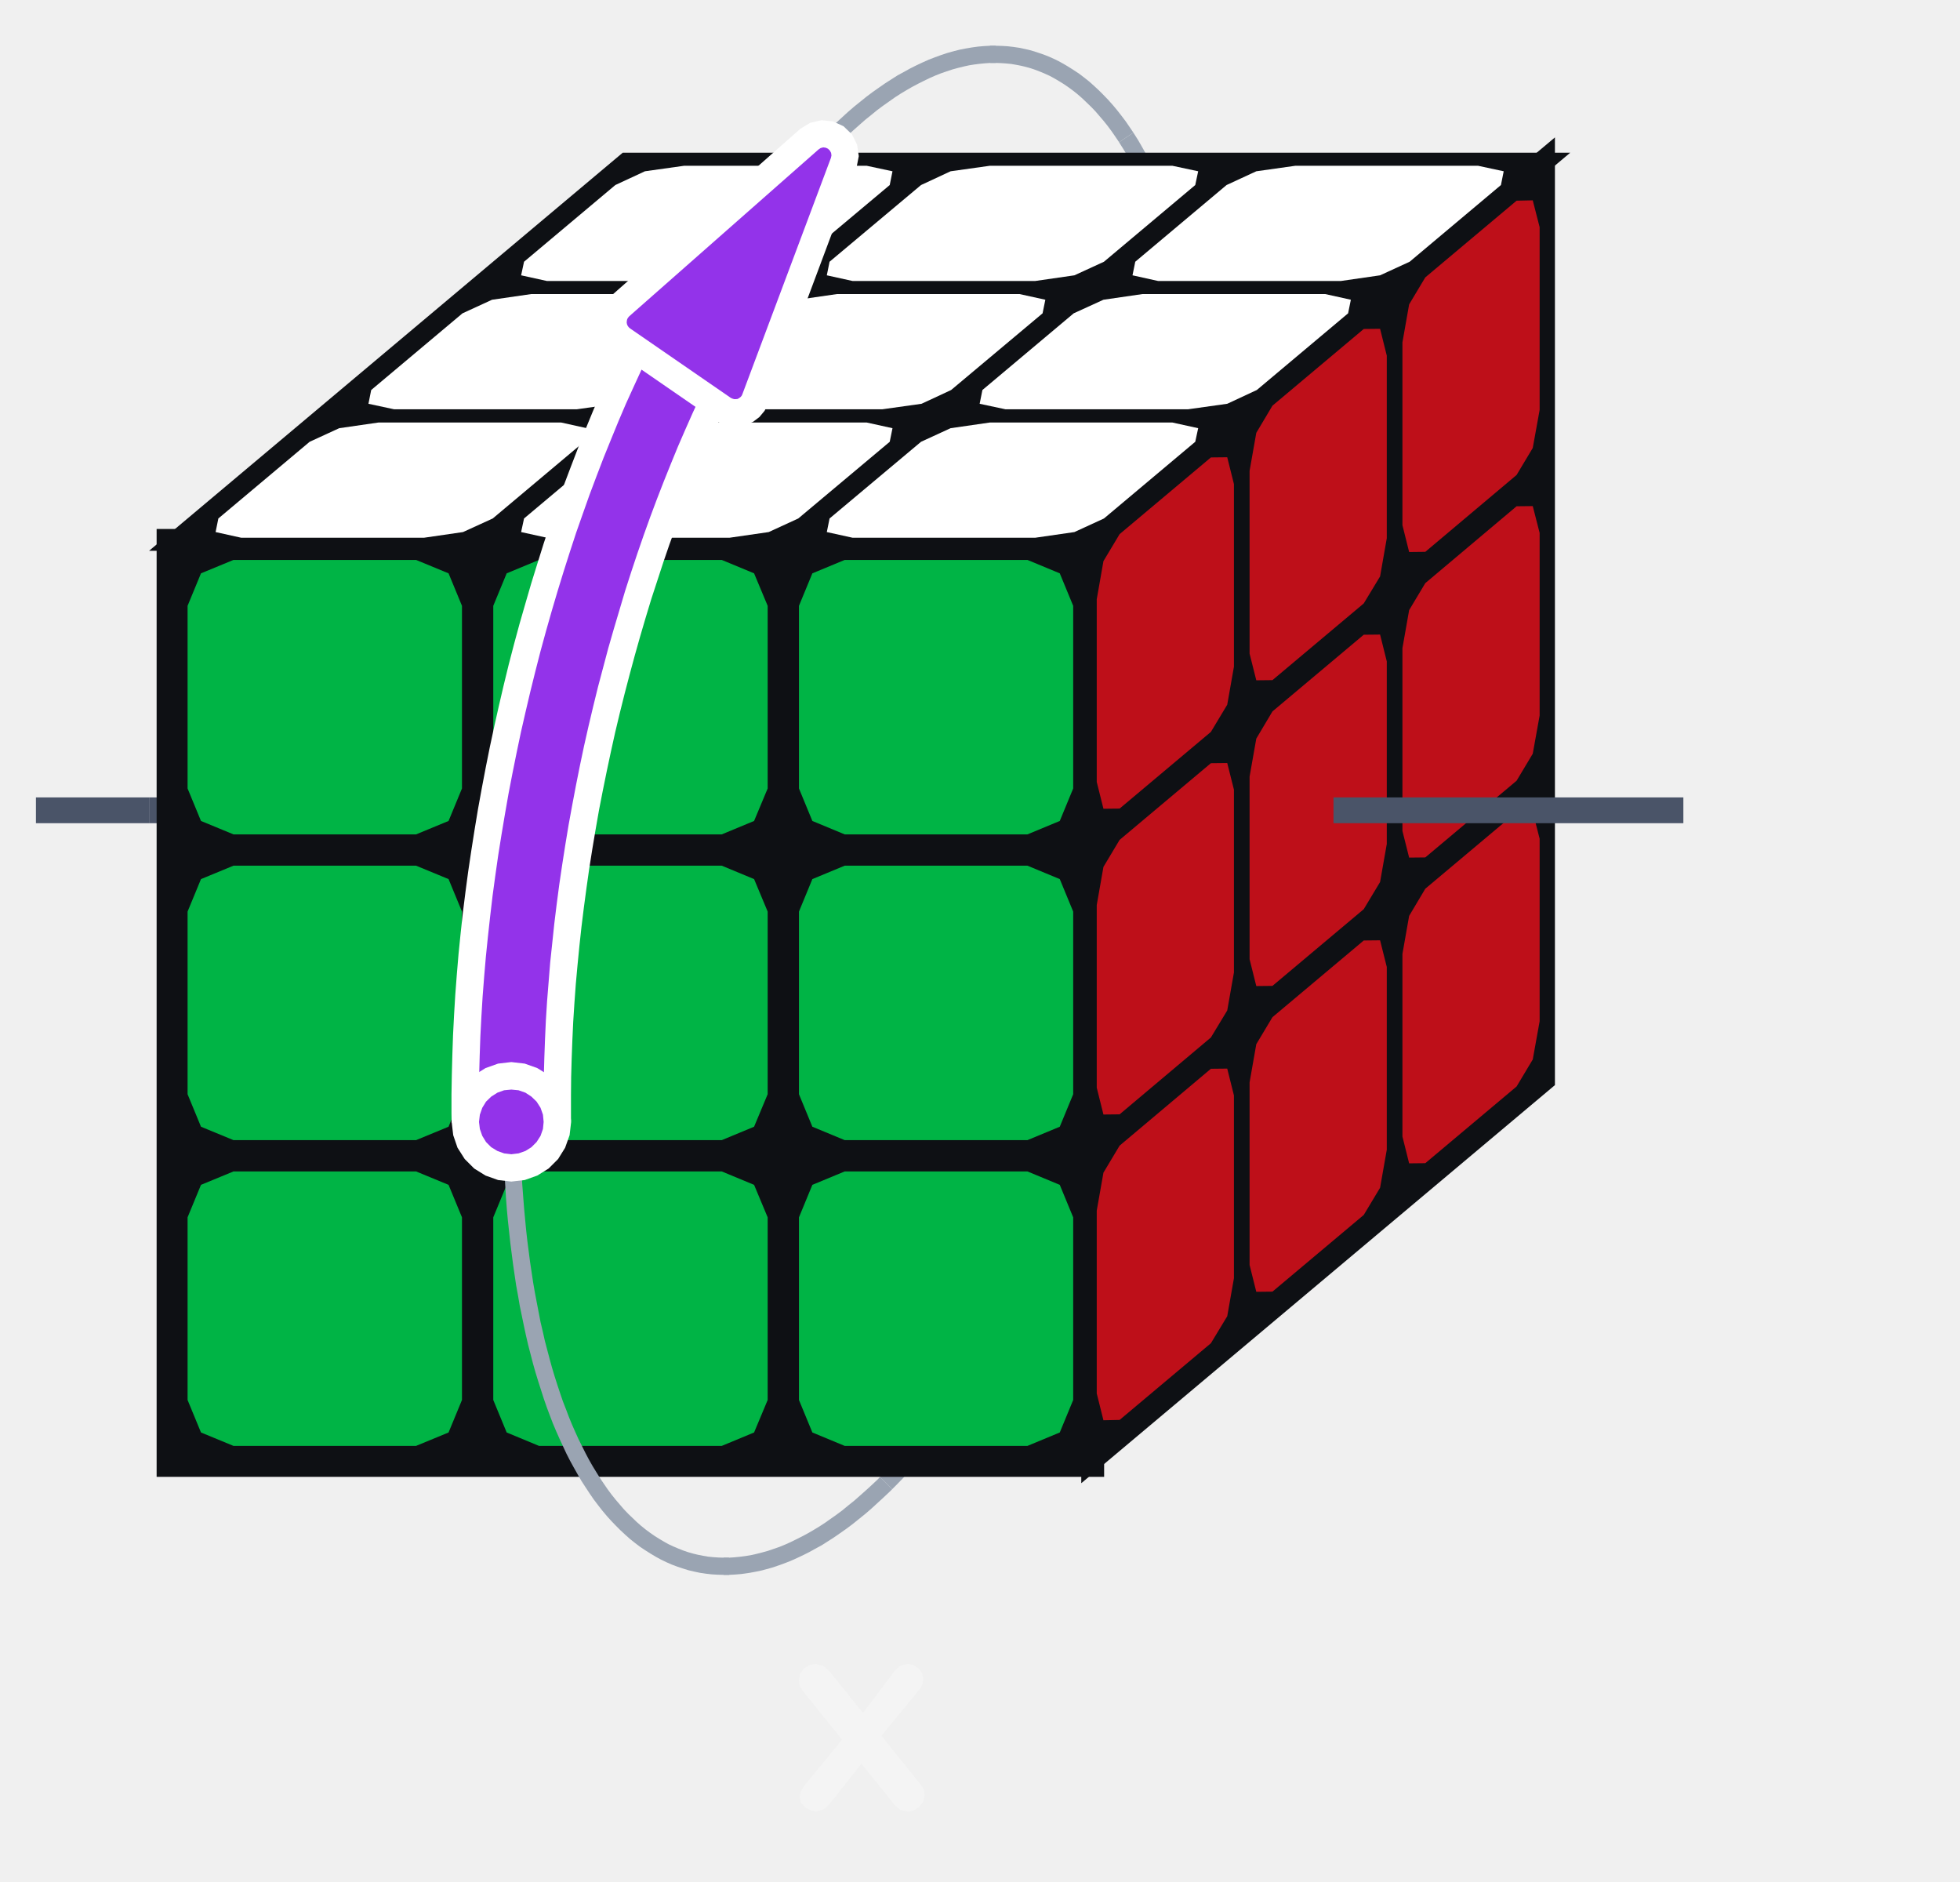
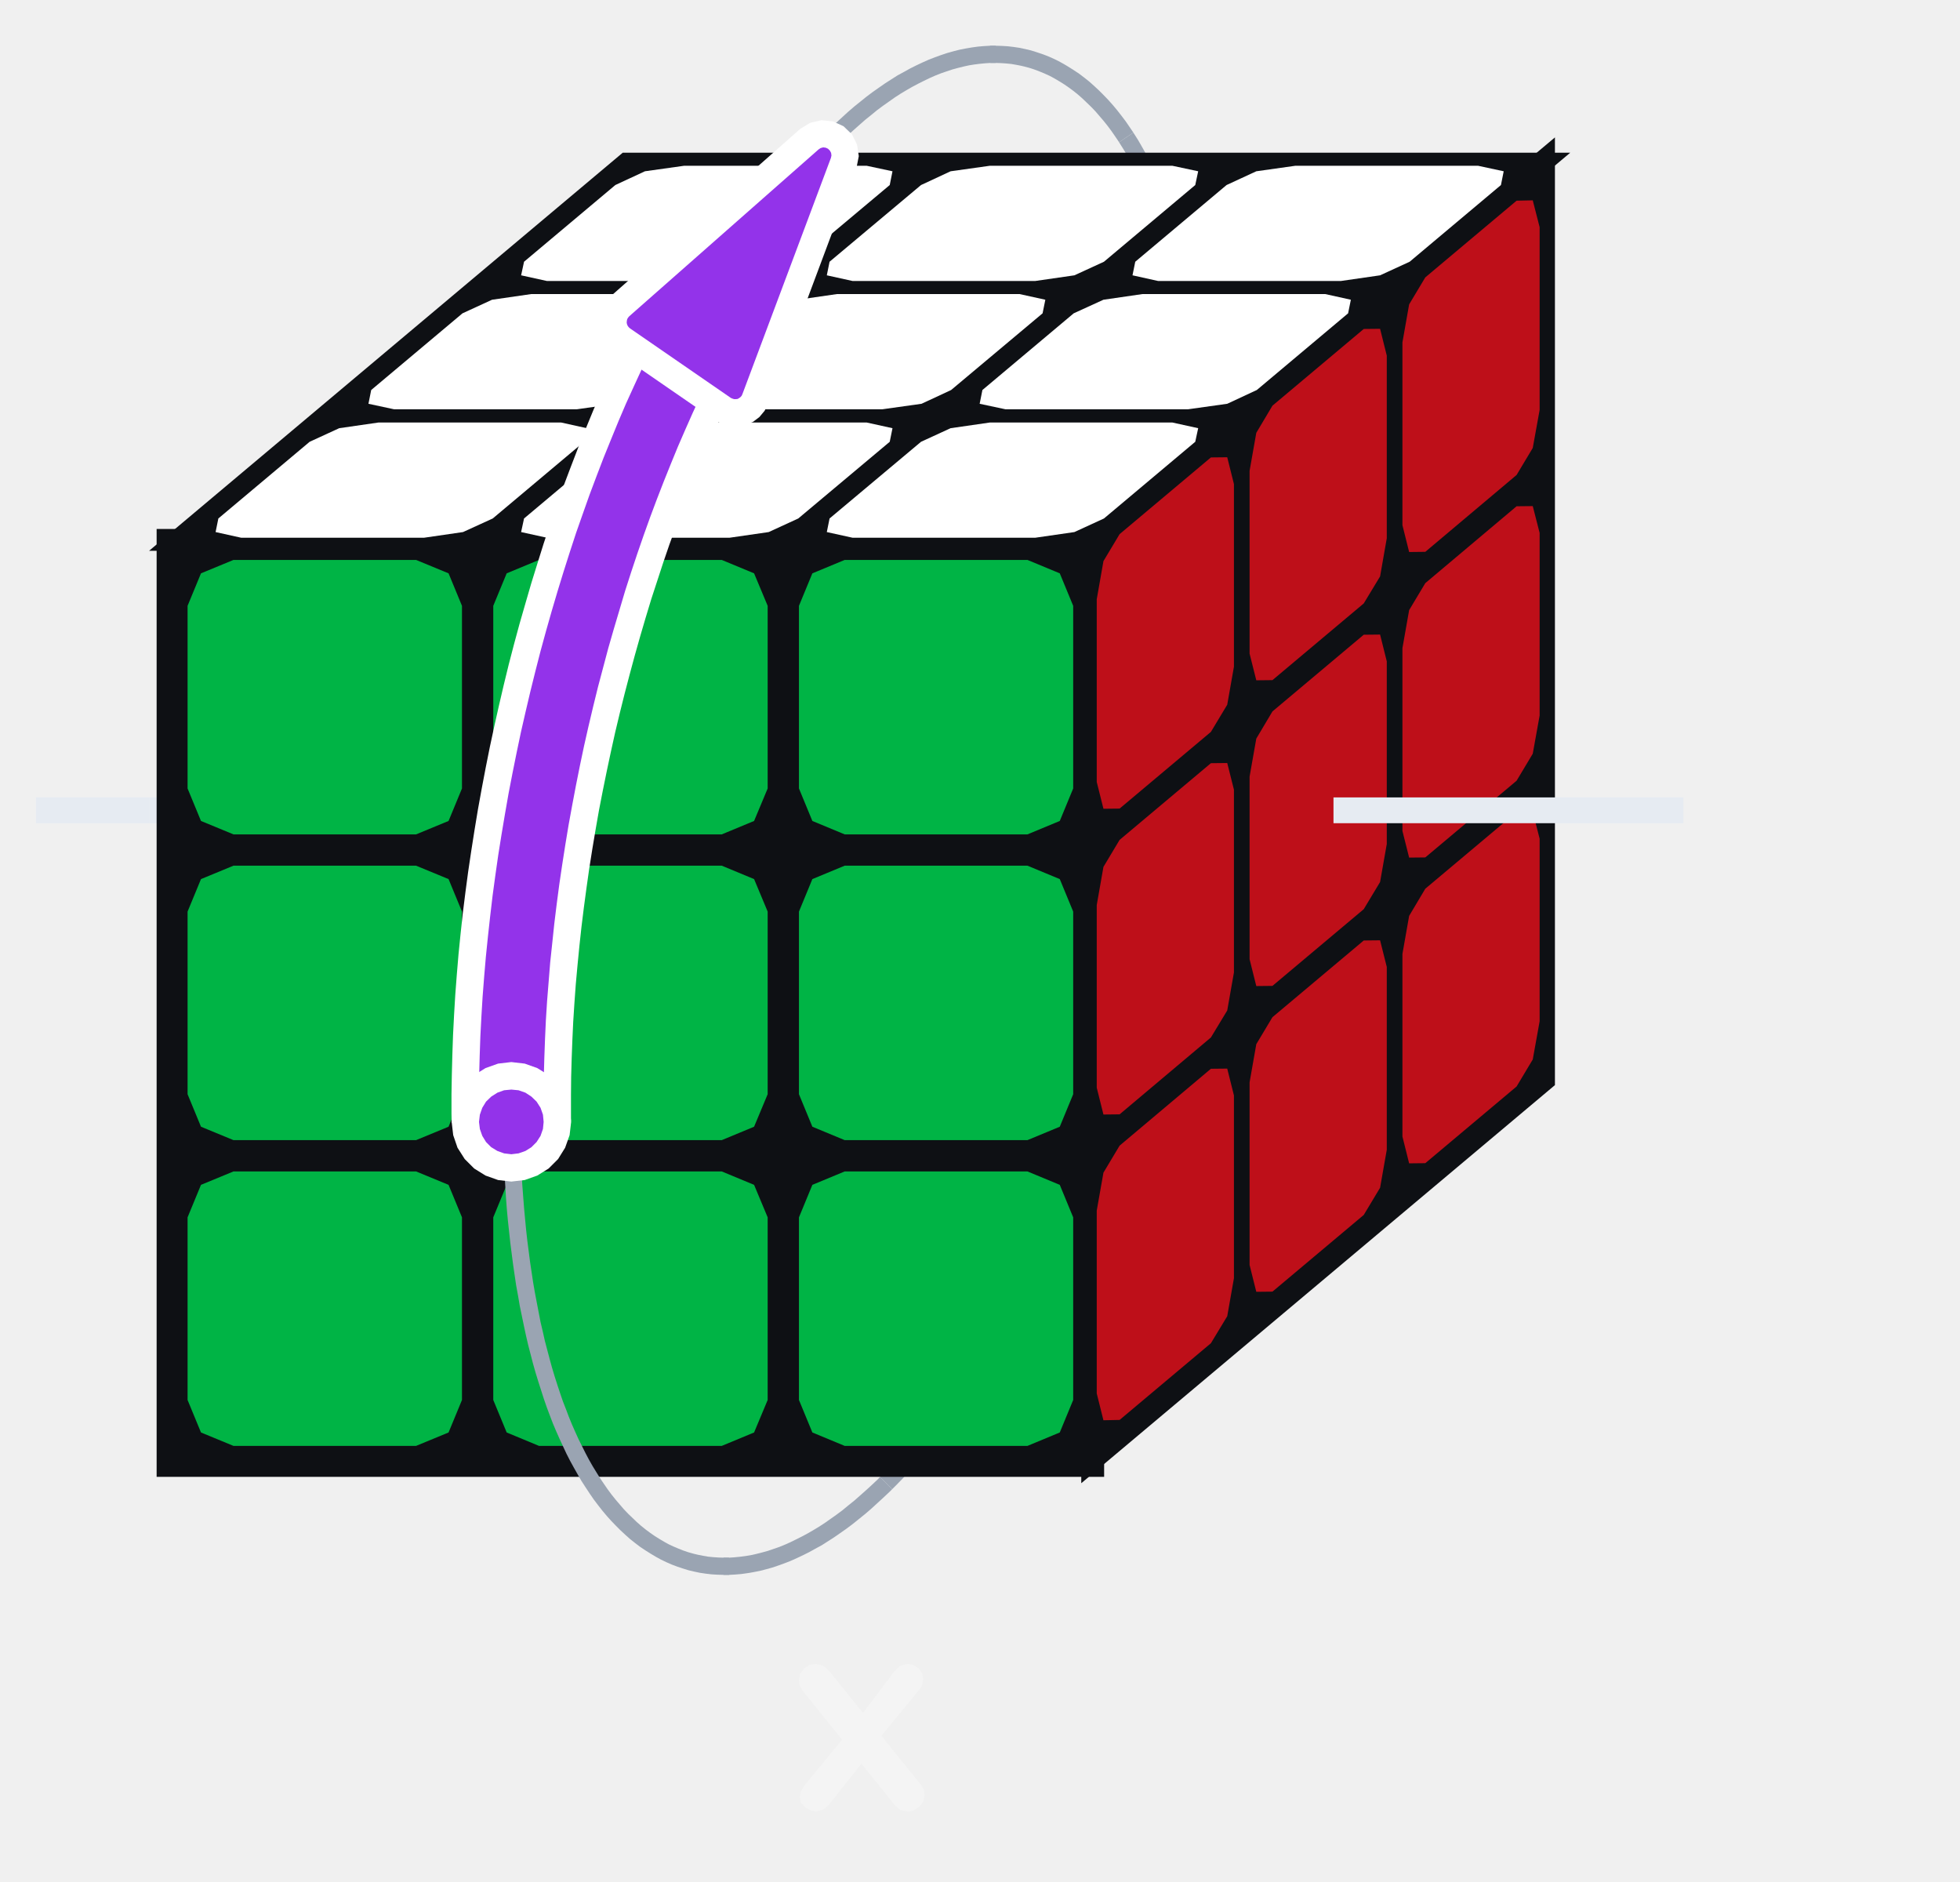
<svg xmlns="http://www.w3.org/2000/svg" viewBox="0 0 114.00 109.20" width="100" height="96">
  <polygon points="65.09,8.15 65.10,8.17 65.32,8.52 65.54,8.88 65.75,9.25 65.95,9.63 66.15,10.03 66.35,10.43 66.54,10.85 66.73,11.28 66.91,11.72 67.08,12.17 67.26,12.63 67.42,13.10 67.58,13.58 67.74,14.08 67.89,14.58 68.03,15.09 68.17,15.62 68.31,16.15 68.43,16.69 68.56,17.24 68.67,17.81 68.78,18.38 68.89,18.96 68.99,19.54 69.08,20.14 69.17,20.74 69.25,21.36 69.33,21.98 69.40,22.61 69.46,23.24 69.52,23.89 69.57,24.54 69.62,25.20 69.66,25.86 69.69,26.53 69.72,27.21 69.74,27.89 69.75,28.58 69.76,29.28 69.77,29.98 69.76,30.68 69.75,31.39 69.74,32.11 69.72,32.83 69.69,33.55 69.66,34.28 69.62,35.01 69.57,35.75 69.52,36.49 69.46,37.23 69.40,37.98 69.33,38.73 69.25,39.48 69.17,40.23 69.08,40.99 68.99,41.74 68.89,42.50 68.78,43.26 68.67,44.03 68.55,44.79 68.43,45.55 68.30,46.31 68.16,47.08 68.02,47.84 67.88,48.61 67.73,49.37 67.57,50.13 67.41,50.89 67.24,51.65 67.06,52.41 66.89,53.17 66.70,53.92 66.51,54.67 66.32,55.43 66.12,56.17 65.91,56.92 65.70,57.66 65.49,58.40 65.27,59.13 65.05,59.87 64.82,60.59 64.59,61.32 64.35,62.03 64.11,62.75 63.86,63.46 63.61,64.16 63.35,64.86 63.09,65.55 62.83,66.24 62.56,66.92 62.29,67.60 62.02,68.27 61.74,68.93 61.45,69.59 61.17,70.23 60.88,70.88 60.59,71.51 60.29,72.14 59.99,72.76 59.69,73.37 59.38,73.97 59.07,74.56 58.76,75.15 58.45,75.73 58.13,76.30 57.81,76.85 57.49,77.40 57.16,77.95 56.84,78.48 56.51,79.00 56.18,79.51 55.85,80.01 55.51,80.50 55.18,80.98 54.84,81.45 54.50,81.91 54.16,82.36 53.82,82.80 53.48,83.22 53.14,83.64 52.79,84.04 52.45,84.44 52.10,84.82 51.76,85.19 51.41,85.55 51.18,85.77 51.89,86.48 52.12,86.25 52.48,85.88 52.84,85.50 53.19,85.10 53.55,84.70 53.90,84.28 54.25,83.86 54.61,83.42 54.96,82.97 55.30,82.51 55.65,82.04 55.99,81.56 56.34,81.07 56.68,80.57 57.02,80.06 57.35,79.54 57.69,79.00 58.02,78.46 58.35,77.91 58.68,77.35 59.00,76.79 59.32,76.21 59.64,75.62 59.96,75.03 60.27,74.43 60.58,73.81 60.89,73.20 61.19,72.57 61.49,71.93 61.79,71.29 62.08,70.64 62.37,69.99 62.66,69.32 62.94,68.65 63.22,67.98 63.49,67.29 63.76,66.60 64.03,65.91 64.29,65.21 64.55,64.50 64.80,63.79 65.05,63.07 65.30,62.35 65.54,61.63 65.77,60.90 66.00,60.16 66.23,59.42 66.45,58.68 66.67,57.94 66.88,57.19 67.08,56.43 67.29,55.68 67.48,54.92 67.67,54.16 67.86,53.40 68.04,52.64 68.21,51.87 68.38,51.10 68.55,50.34 68.71,49.57 68.86,48.80 69.01,48.03 69.15,47.26 69.28,46.48 69.41,45.71 69.54,44.94 69.66,44.17 69.77,43.41 69.88,42.64 69.98,41.87 70.07,41.11 70.16,40.34 70.24,39.58 70.32,38.82 70.39,38.07 70.46,37.31 70.52,36.56 70.57,35.82 70.61,35.07 70.66,34.33 70.69,33.59 70.72,32.86 70.74,32.13 70.75,31.41 70.76,30.69 70.77,29.98 70.76,29.27 70.75,28.56 70.74,27.86 70.72,27.17 70.69,26.49 70.65,25.80 70.61,25.13 70.57,24.46 70.52,23.80 70.46,23.15 70.39,22.50 70.32,21.86 70.24,21.23 70.16,20.61 70.07,19.99 69.98,19.38 69.87,18.78 69.77,18.19 69.65,17.61 69.53,17.03 69.41,16.47 69.28,15.91 69.14,15.37 69.00,14.83 68.85,14.30 68.69,13.78 68.53,13.28 68.37,12.78 68.20,12.29 68.02,11.81 67.84,11.34 67.65,10.89 67.45,10.44 67.25,10.01 67.05,9.58 66.84,9.17 66.62,8.77 66.40,8.38 66.18,8.00 65.95,7.64 65.92,7.59" fill="#9aa4b2" />
-   <polygon points="8.67,47.75 8.88,47.75 9.28,47.75 9.67,47.75 10.07,47.75 10.47,47.75 10.87,47.75 11.27,47.75 11.67,47.75 12.07,47.75 12.47,47.75 12.87,47.75 13.27,47.75 13.67,47.75 14.07,47.75 14.47,47.75 14.87,47.75 15.26,47.75 15.66,47.75 16.06,47.75 16.46,47.75 16.86,47.75 17.26,47.75 17.66,47.75 18.06,47.75 18.46,47.75 18.86,47.75 19.26,47.75 19.66,47.75 20.06,47.75 20.45,47.75 20.85,47.75 21.25,47.75 21.65,47.75 22.05,47.75 22.45,47.75 22.85,47.75 23.25,47.75 23.65,47.75 24.05,47.75 24.45,47.75 24.85,47.75 25.25,47.75 25.65,47.75 26.04,47.75 26.44,47.75 26.84,47.75 27.24,47.75 27.64,47.75 28.04,47.75 28.44,47.75 28.84,47.75 29.24,47.75 29.64,47.75 30.04,47.75 30.44,47.75 30.84,47.75 31.23,47.75 31.63,47.75 32.03,47.75 32.43,47.75 32.83,47.75 33.23,47.75 33.63,47.75 34.03,47.75 34.43,47.75 34.83,47.75 35.23,47.75 35.63,47.75 36.03,47.75 36.43,47.75 36.82,47.75 37.22,47.75 37.62,47.75 38.02,47.75 38.42,47.75 38.82,47.75 39.22,47.75 39.62,47.75 40.02,47.75 40.42,47.75 40.82,47.75 41.22,47.75 41.62,47.75 42.01,47.75 42.41,47.75 42.81,47.75 43.21,47.75 43.61,47.75 44.01,47.75 44.41,47.75 44.81,47.75 45.21,47.75 45.61,47.75 46.01,47.75 46.41,47.75 46.81,47.75 47.21,47.75 47.60,47.75 48.00,47.75 48.40,47.75 48.80,47.75 49.20,47.75 49.60,47.75 50.00,47.75 50.40,47.75 50.80,47.75 51.20,47.75 51.60,47.75 52.00,47.75 52.40,47.75 52.79,47.75 53.19,47.75 53.59,47.75 53.99,47.75 54.39,47.75 54.79,47.75 55.19,47.75 55.59,47.75 55.99,47.75 56.39,47.75 56.79,47.75 57.19,47.75 57.59,47.75 57.99,47.75 58.38,47.75 58.78,47.75 59.18,47.75 59.58,47.75 59.98,47.75 60.38,47.75 60.78,47.75 61.18,47.75 61.58,47.75 61.98,47.75 62.38,47.75 62.78,47.75 63.18,47.75 63.57,47.75 63.97,47.75 64.37,47.75 64.77,47.75 65.17,47.75 65.57,47.75 65.97,47.75 66.37,47.75 66.77,47.75 67.17,47.75 67.57,47.75 67.97,47.75 68.37,47.75 68.77,47.75 69.16,47.75 69.56,47.75 69.96,47.75 70.36,47.75 70.76,47.75 71.16,47.75 71.56,47.75 71.96,47.75 72.36,47.75 72.76,47.75 73.16,47.75 73.56,47.75 73.96,47.75 74.35,47.75 74.75,47.75 75.15,47.75 75.55,47.75 75.95,47.75 76.35,47.75 76.75,47.75 77.15,47.75 77.55,47.75 77.56,47.75 77.56,46.25 77.55,46.25 77.15,46.25 76.75,46.25 76.35,46.25 75.95,46.25 75.55,46.25 75.15,46.25 74.75,46.25 74.35,46.25 73.96,46.25 73.56,46.25 73.16,46.25 72.76,46.25 72.36,46.25 71.96,46.25 71.56,46.25 71.16,46.25 70.76,46.25 70.36,46.25 69.96,46.25 69.56,46.25 69.16,46.25 68.77,46.25 68.37,46.25 67.97,46.25 67.57,46.25 67.17,46.25 66.77,46.25 66.37,46.25 65.97,46.25 65.57,46.25 65.17,46.25 64.77,46.25 64.37,46.25 63.97,46.25 63.57,46.25 63.18,46.25 62.78,46.25 62.38,46.25 61.98,46.25 61.58,46.25 61.18,46.25 60.78,46.25 60.38,46.25 59.98,46.25 59.58,46.25 59.18,46.25 58.78,46.25 58.38,46.25 57.99,46.25 57.59,46.25 57.19,46.25 56.79,46.25 56.39,46.25 55.99,46.25 55.59,46.25 55.19,46.25 54.79,46.25 54.39,46.25 53.99,46.25 53.59,46.25 53.19,46.25 52.79,46.25 52.40,46.25 52.00,46.25 51.60,46.25 51.20,46.25 50.80,46.25 50.40,46.25 50.00,46.25 49.60,46.25 49.20,46.25 48.80,46.25 48.40,46.25 48.00,46.25 47.60,46.25 47.21,46.25 46.81,46.25 46.41,46.25 46.01,46.25 45.61,46.25 45.21,46.25 44.81,46.25 44.41,46.25 44.01,46.25 43.61,46.25 43.21,46.25 42.81,46.25 42.41,46.25 42.01,46.25 41.62,46.25 41.22,46.25 40.82,46.25 40.42,46.25 40.02,46.25 39.62,46.25 39.22,46.25 38.82,46.25 38.42,46.25 38.02,46.25 37.62,46.25 37.22,46.25 36.82,46.25 36.43,46.25 36.03,46.25 35.63,46.25 35.23,46.25 34.83,46.25 34.43,46.25 34.03,46.25 33.63,46.25 33.23,46.25 32.83,46.25 32.43,46.25 32.03,46.25 31.63,46.25 31.23,46.25 30.84,46.25 30.44,46.25 30.04,46.25 29.64,46.25 29.24,46.25 28.84,46.25 28.44,46.25 28.04,46.25 27.64,46.25 27.24,46.25 26.84,46.25 26.44,46.25 26.04,46.25 25.65,46.25 25.25,46.25 24.85,46.25 24.45,46.25 24.05,46.25 23.65,46.25 23.25,46.25 22.85,46.25 22.45,46.25 22.05,46.25 21.65,46.25 21.25,46.25 20.85,46.25 20.45,46.25 20.06,46.25 19.66,46.25 19.26,46.25 18.86,46.25 18.46,46.25 18.06,46.25 17.66,46.25 17.26,46.25 16.86,46.25 16.46,46.25 16.06,46.25 15.66,46.25 15.26,46.25 14.87,46.25 14.47,46.25 14.07,46.25 13.67,46.25 13.27,46.25 12.87,46.25 12.47,46.25 12.07,46.25 11.67,46.25 11.27,46.25 10.87,46.25 10.47,46.25 10.07,46.25 9.67,46.25 9.28,46.25 8.88,46.25 8.67,46.25" fill="#4a5468" />
+   <polygon points="8.67,47.75 8.88,47.75 9.28,47.75 9.67,47.75 10.07,47.75 10.47,47.75 10.87,47.75 11.27,47.75 11.67,47.75 12.07,47.75 12.47,47.75 12.87,47.75 13.27,47.75 13.67,47.75 14.07,47.75 14.47,47.75 14.87,47.75 15.26,47.75 15.66,47.75 16.06,47.75 16.46,47.75 16.86,47.75 17.26,47.75 17.66,47.75 18.06,47.75 18.46,47.75 18.86,47.75 19.26,47.75 19.66,47.75 20.06,47.75 20.45,47.75 20.85,47.75 21.25,47.75 21.65,47.75 22.05,47.75 22.45,47.75 22.85,47.75 23.25,47.75 23.65,47.75 24.05,47.75 24.45,47.75 24.85,47.75 25.25,47.75 25.65,47.75 26.04,47.75 26.44,47.75 26.84,47.75 27.24,47.75 27.64,47.75 28.04,47.75 28.44,47.75 28.84,47.75 29.24,47.75 29.64,47.75 30.04,47.75 30.44,47.75 30.84,47.75 31.23,47.75 31.63,47.75 32.03,47.75 32.43,47.75 32.83,47.75 33.23,47.75 33.63,47.75 34.03,47.75 34.43,47.75 34.83,47.75 35.23,47.75 35.63,47.75 36.03,47.75 36.43,47.75 36.82,47.75 37.22,47.75 37.62,47.75 38.02,47.75 38.42,47.75 38.82,47.75 39.22,47.75 39.62,47.75 40.02,47.75 40.42,47.75 40.82,47.75 41.22,47.75 41.62,47.75 42.01,47.75 42.41,47.75 42.81,47.75 43.21,47.75 43.61,47.75 44.01,47.75 44.41,47.75 44.81,47.75 45.21,47.75 45.61,47.75 46.01,47.75 46.41,47.75 46.81,47.75 47.21,47.75 47.60,47.75 48.00,47.75 48.40,47.75 48.80,47.75 49.20,47.75 49.60,47.75 50.00,47.75 50.40,47.75 50.80,47.75 51.20,47.75 51.60,47.75 52.00,47.75 52.40,47.75 52.79,47.75 53.19,47.75 53.59,47.75 53.99,47.75 54.39,47.75 54.79,47.75 55.19,47.75 55.59,47.75 55.99,47.75 56.39,47.75 56.79,47.75 57.19,47.75 57.59,47.75 57.99,47.75 58.38,47.75 58.78,47.75 59.18,47.75 59.58,47.75 59.98,47.75 60.38,47.75 60.78,47.75 61.18,47.75 61.58,47.75 61.98,47.75 62.38,47.75 62.78,47.75 63.18,47.75 63.57,47.75 63.97,47.75 64.37,47.75 64.77,47.75 65.17,47.75 65.57,47.75 65.97,47.75 66.37,47.75 66.77,47.75 67.17,47.75 67.57,47.75 67.97,47.75 68.37,47.75 68.77,47.75 69.16,47.75 69.56,47.75 69.96,47.75 70.36,47.75 70.76,47.75 71.16,47.75 71.56,47.75 71.96,47.75 72.36,47.75 72.76,47.75 73.16,47.75 73.56,47.75 73.96,47.75 74.35,47.75 74.75,47.75 75.15,47.75 75.55,47.75 75.95,47.75 76.35,47.75 76.75,47.75 77.15,47.75 77.55,47.75 77.56,47.75 77.56,46.25 77.55,46.25 77.15,46.25 76.75,46.25 76.35,46.25 75.95,46.25 75.55,46.25 75.15,46.25 74.75,46.25 74.35,46.25 73.96,46.25 73.56,46.25 73.16,46.25 72.76,46.25 72.36,46.25 71.96,46.25 71.56,46.25 71.16,46.25 70.76,46.25 70.36,46.25 69.96,46.25 69.56,46.25 69.16,46.25 68.77,46.25 68.37,46.25 67.97,46.25 67.57,46.25 67.17,46.25 66.77,46.25 66.37,46.25 65.97,46.25 65.57,46.25 65.17,46.25 64.77,46.25 64.37,46.25 63.97,46.25 63.57,46.25 63.18,46.25 62.78,46.25 62.38,46.25 61.98,46.25 61.58,46.25 61.18,46.25 60.78,46.25 60.38,46.25 59.98,46.25 59.58,46.25 59.18,46.25 58.78,46.25 58.38,46.25 57.99,46.25 57.59,46.25 57.19,46.25 56.79,46.25 56.39,46.25 55.99,46.25 55.59,46.25 55.19,46.25 54.79,46.25 54.39,46.25 53.99,46.25 53.59,46.25 53.19,46.25 52.79,46.25 52.40,46.25 52.00,46.25 51.60,46.25 51.20,46.25 50.80,46.25 50.40,46.25 50.00,46.25 49.60,46.25 49.20,46.25 48.80,46.25 48.40,46.25 48.00,46.25 47.60,46.25 47.21,46.25 46.81,46.25 46.41,46.25 46.01,46.25 45.61,46.25 45.21,46.25 44.81,46.25 44.41,46.25 44.01,46.25 43.61,46.25 43.21,46.25 42.81,46.25 42.41,46.25 42.01,46.25 41.62,46.25 41.22,46.25 40.82,46.25 40.42,46.25 40.02,46.25 39.62,46.25 39.22,46.25 38.82,46.25 38.42,46.25 38.02,46.25 37.62,46.25 37.22,46.25 36.82,46.25 36.43,46.25 36.03,46.25 35.63,46.25 35.23,46.25 34.83,46.25 34.43,46.25 34.03,46.25 33.63,46.25 33.23,46.25 32.83,46.25 32.43,46.25 32.03,46.25 31.63,46.25 31.23,46.25 30.84,46.25 30.44,46.25 30.04,46.25 29.64,46.25 29.24,46.25 28.84,46.25 28.44,46.25 28.04,46.25 27.64,46.25 27.24,46.25 26.84,46.25 26.44,46.25 26.04,46.25 25.65,46.25 25.25,46.25 24.85,46.25 24.45,46.25 24.05,46.25 23.65,46.25 23.25,46.25 22.85,46.25 22.45,46.25 22.05,46.25 21.65,46.25 21.25,46.25 20.85,46.25 20.45,46.25 20.06,46.25 19.66,46.25 19.26,46.25 18.86,46.25 18.46,46.25 18.06,46.25 17.66,46.25 17.26,46.25 16.86,46.25 16.46,46.25 16.06,46.25 15.66,46.25 15.26,46.25 14.87,46.25 14.47,46.25 14.07,46.25 13.67,46.25 13.27,46.25 12.87,46.25 12.47,46.25 12.07,46.25 11.67,46.25 11.27,46.25 10.87,46.25 10.47,46.25 10.07,46.25 9.67,46.25 9.28,46.25 8.88,46.25 8.67,46.25" fill="#e6ebf2" />
  <polygon points="9.11,85.76 64.22,85.76 64.22,30.64 9.11,30.64" fill="#0e1014" />
  <polygon points="8.67,31.91 63.78,31.91 91.33,8.76 36.22,8.76" fill="#0e1014" />
  <polygon points="62.89,86.13 90.44,62.98 90.44,7.87 62.89,31.02" fill="#0e1014" />
  <polygon points="51.75,10.64 51.91,9.84 50.41,9.52 39.79,9.52 37.51,9.84 35.79,10.64 30.48,15.10 30.31,15.89 31.81,16.22 42.43,16.22 44.71,15.89 46.43,15.10" fill="#ffffff" />
  <polygon points="69.52,10.64 69.69,9.84 68.19,9.52 57.57,9.52 55.29,9.84 53.57,10.64 48.25,15.10 48.09,15.89 49.59,16.22 60.21,16.22 62.49,15.89 64.21,15.10" fill="#ffffff" />
  <polygon points="87.30,10.64 87.46,9.84 85.97,9.52 75.34,9.52 73.07,9.84 71.34,10.64 66.03,15.10 65.87,15.89 67.36,16.22 77.99,16.22 80.27,15.89 81.99,15.10" fill="#ffffff" />
  <polygon points="42.86,18.10 43.02,17.31 41.52,16.98 30.90,16.98 28.62,17.31 26.90,18.10 21.59,22.56 21.43,23.36 22.92,23.68 33.55,23.68 35.82,23.36 37.55,22.56" fill="#ffffff" />
  <polygon points="60.64,18.10 60.80,17.31 59.30,16.98 48.68,16.98 46.40,17.31 44.68,18.10 39.36,22.56 39.20,23.36 40.70,23.68 51.32,23.68 53.60,23.36 55.32,22.56" fill="#ffffff" />
  <polygon points="78.41,18.10 78.57,17.31 77.08,16.98 66.45,16.98 64.18,17.31 62.45,18.10 57.14,22.56 56.98,23.36 58.48,23.68 69.10,23.68 71.38,23.36 73.10,22.56" fill="#ffffff" />
  <polygon points="33.97,25.57 34.13,24.78 32.64,24.45 22.01,24.45 19.73,24.78 18.01,25.57 12.70,30.03 12.54,30.82 14.03,31.15 24.66,31.15 26.93,30.82 28.66,30.03" fill="#ffffff" />
  <polygon points="51.75,25.57 51.91,24.78 50.41,24.45 39.79,24.45 37.51,24.78 35.79,25.57 30.48,30.03 30.31,30.82 31.81,31.15 42.43,31.15 44.71,30.82 46.43,30.03" fill="#ffffff" />
  <polygon points="69.52,25.57 69.69,24.78 68.19,24.45 57.57,24.45 55.29,24.78 53.57,25.57 48.25,30.03 48.09,30.82 49.59,31.15 60.21,31.15 62.49,30.82 64.21,30.03" fill="#ffffff" />
  <polygon points="71.77,28.03 71.38,26.47 70.43,26.48 65.12,30.94 64.18,32.51 63.79,34.73 63.79,45.35 64.18,46.91 65.12,46.90 70.43,42.44 71.38,40.86 71.77,38.65" fill="#be0f19" />
  <polygon points="80.66,20.56 80.27,19.00 79.32,19.01 74.01,23.47 73.07,25.05 72.68,27.26 72.68,37.89 73.07,39.44 74.01,39.43 79.32,34.97 80.27,33.40 80.66,31.18" fill="#be0f19" />
  <polygon points="89.55,13.09 89.15,11.53 88.21,11.55 82.90,16.01 81.96,17.58 81.57,19.79 81.57,30.42 81.96,31.98 82.90,31.97 88.21,27.50 89.15,25.93 89.55,23.72" fill="#be0f19" />
  <polygon points="71.77,45.80 71.38,44.25 70.43,44.26 65.12,48.72 64.18,50.29 63.79,52.51 63.79,63.13 64.18,64.69 65.12,64.68 70.43,60.21 71.38,58.64 71.77,56.43" fill="#be0f19" />
  <polygon points="80.66,38.34 80.27,36.78 79.32,36.79 74.01,41.25 73.07,42.83 72.68,45.04 72.68,55.66 73.07,57.22 74.01,57.21 79.32,52.75 80.27,51.17 80.66,48.96" fill="#be0f19" />
  <polygon points="89.55,30.87 89.15,29.31 88.21,29.32 82.90,33.79 81.96,35.36 81.57,37.57 81.57,48.20 81.96,49.75 82.90,49.74 88.21,45.28 89.15,43.71 89.55,41.49" fill="#be0f19" />
  <polygon points="71.77,63.58 71.38,62.02 70.43,62.03 65.12,66.50 64.18,68.07 63.79,70.28 63.79,80.91 64.18,82.47 65.12,82.45 70.43,77.99 71.38,76.42 71.77,74.21" fill="#be0f19" />
  <polygon points="80.66,56.11 80.27,54.56 79.32,54.57 74.01,59.03 73.07,60.60 72.68,62.82 72.68,73.44 73.07,75.00 74.01,74.99 79.32,70.53 80.27,68.95 80.66,66.74" fill="#be0f19" />
  <polygon points="89.55,48.65 89.15,47.09 88.21,47.10 82.90,51.56 81.96,53.14 81.57,55.35 81.57,65.97 81.96,67.53 82.90,67.52 88.21,63.06 89.15,61.49 89.55,59.27" fill="#be0f19" />
  <polygon points="26.87,35.11 26.09,33.22 24.20,32.44 13.58,32.44 11.69,33.22 10.91,35.11 10.91,45.73 11.69,47.62 13.58,48.40 24.20,48.40 26.09,47.62 26.87,45.73" fill="#00b445" />
  <polygon points="44.65,35.11 43.86,33.22 41.98,32.44 31.35,32.44 29.47,33.22 28.69,35.11 28.69,45.73 29.47,47.62 31.35,48.40 41.98,48.40 43.86,47.62 44.65,45.73" fill="#00b445" />
  <polygon points="62.42,35.11 61.64,33.22 59.76,32.44 49.13,32.44 47.25,33.22 46.47,35.11 46.47,45.73 47.25,47.62 49.13,48.40 59.76,48.40 61.64,47.62 62.42,45.73" fill="#00b445" />
  <polygon points="26.87,52.89 26.09,51.00 24.20,50.22 13.58,50.22 11.69,51.00 10.91,52.89 10.91,63.51 11.69,65.40 13.58,66.18 24.20,66.18 26.09,65.40 26.87,63.51" fill="#00b445" />
  <polygon points="44.65,52.89 43.86,51.00 41.98,50.22 31.35,50.22 29.47,51.00 28.69,52.89 28.69,63.51 29.47,65.40 31.35,66.18 41.98,66.18 43.86,65.40 44.65,63.51" fill="#00b445" />
  <polygon points="62.42,52.89 61.64,51.00 59.76,50.22 49.13,50.22 47.25,51.00 46.47,52.89 46.47,63.51 47.25,65.40 49.13,66.18 59.76,66.18 61.64,65.40 62.42,63.51" fill="#00b445" />
  <polygon points="26.87,70.67 26.09,68.78 24.20,68.00 13.58,68.00 11.69,68.78 10.91,70.67 10.91,81.29 11.69,83.18 13.58,83.96 24.20,83.96 26.09,83.18 26.87,81.29" fill="#00b445" />
  <polygon points="44.65,70.67 43.86,68.78 41.98,68.00 31.35,68.00 29.47,68.78 28.69,70.67 28.69,81.29 29.47,83.18 31.35,83.96 41.98,83.96 43.86,83.18 44.65,81.29" fill="#00b445" />
  <polygon points="62.42,70.67 61.64,68.78 59.76,68.00 49.13,68.00 47.25,68.78 46.47,70.67 46.47,81.29 47.25,83.18 49.13,83.96 59.76,83.96 61.64,83.18 62.42,81.29" fill="#00b445" />
  <polygon points="57.60,3.54 57.91,3.54 58.22,3.55 58.52,3.57 58.82,3.60 59.11,3.65 59.41,3.71 59.70,3.78 59.98,3.86 60.27,3.96 60.55,4.07 60.83,4.19 61.11,4.32 61.38,4.47 61.65,4.63 61.92,4.80 62.18,4.98 62.45,5.18 62.71,5.39 62.96,5.61 63.21,5.85 63.46,6.09 63.71,6.35 63.95,6.63 64.19,6.91 64.43,7.21 64.66,7.52 64.88,7.84 65.09,8.15 65.92,7.59 65.71,7.28 65.47,6.93 65.22,6.60 64.97,6.28 64.71,5.97 64.45,5.68 64.18,5.40 63.91,5.13 63.63,4.87 63.35,4.62 63.06,4.39 62.77,4.17 62.47,3.97 62.17,3.78 61.87,3.60 61.56,3.43 61.25,3.28 60.93,3.14 60.61,3.02 60.28,2.91 59.96,2.81 59.62,2.73 59.29,2.66 58.95,2.61 58.61,2.57 58.27,2.55 57.92,2.54 57.59,2.54" fill="#9aa4b2" />
  <polygon points="51.18,85.77 51.07,85.89 50.72,86.22 50.37,86.54 50.02,86.85 49.68,87.15 49.33,87.43 48.99,87.71 48.64,87.97 48.30,88.21 47.96,88.45 47.62,88.67 47.27,88.88 46.94,89.07 46.60,89.25 46.26,89.42 45.93,89.58 45.59,89.73 45.26,89.86 44.94,89.97 44.61,90.08 44.28,90.17 43.96,90.25 43.64,90.32 43.33,90.37 43.01,90.41 42.70,90.44 42.39,90.46 42.08,90.46 42.09,91.46 42.42,91.46 42.77,91.44 43.12,91.41 43.48,91.36 43.83,91.30 44.19,91.23 44.54,91.14 44.90,91.04 45.26,90.92 45.62,90.79 45.98,90.65 46.34,90.49 46.70,90.32 47.06,90.14 47.42,89.94 47.79,89.74 48.15,89.51 48.51,89.28 48.87,89.03 49.24,88.77 49.60,88.50 49.96,88.21 50.32,87.92 50.68,87.61 51.04,87.28 51.40,86.95 51.76,86.61 51.89,86.48" fill="#9aa4b2" />
-   <polygon points="2.09,47.75 2.49,47.75 2.89,47.75 3.29,47.75 3.69,47.75 4.09,47.75 4.48,47.75 4.88,47.75 5.28,47.75 5.68,47.75 6.08,47.75 6.48,47.75 6.88,47.75 7.28,47.75 7.68,47.75 8.08,47.75 8.48,47.75 8.67,47.75 8.67,46.25 8.48,46.25 8.08,46.25 7.68,46.25 7.28,46.25 6.88,46.25 6.48,46.25 6.08,46.25 5.68,46.25 5.28,46.25 4.88,46.25 4.48,46.25 4.09,46.25 3.69,46.25 3.29,46.25 2.89,46.25 2.49,46.25 2.09,46.25" fill="#4a5468" />
-   <polygon points="77.56,47.75 77.95,47.75 78.35,47.75 78.75,47.75 79.15,47.75 79.55,47.75 79.94,47.75 80.34,47.75 80.74,47.75 81.14,47.75 81.54,47.75 81.94,47.75 82.34,47.75 82.74,47.75 83.14,47.75 83.54,47.75 83.94,47.75 84.34,47.75 84.74,47.75 85.13,47.75 85.53,47.75 85.93,47.75 86.33,47.75 86.73,47.75 87.13,47.75 87.53,47.75 87.93,47.75 88.33,47.75 88.73,47.75 89.13,47.75 89.53,47.75 89.93,47.75 90.33,47.75 90.72,47.75 91.12,47.75 91.52,47.75 91.92,47.75 92.32,47.75 92.72,47.75 93.12,47.75 93.52,47.75 93.92,47.75 94.32,47.75 94.72,47.75 95.12,47.75 95.52,47.75 95.91,47.75 96.31,47.75 96.71,47.75 97.11,47.75 97.51,47.75 97.91,47.75 97.91,46.25 97.51,46.25 97.11,46.25 96.71,46.25 96.31,46.25 95.91,46.25 95.52,46.25 95.12,46.25 94.72,46.25 94.32,46.25 93.92,46.25 93.52,46.25 93.12,46.25 92.72,46.25 92.32,46.25 91.92,46.25 91.52,46.25 91.12,46.25 90.72,46.25 90.33,46.25 89.93,46.25 89.53,46.25 89.13,46.25 88.73,46.25 88.33,46.25 87.93,46.25 87.53,46.25 87.13,46.25 86.73,46.25 86.33,46.25 85.93,46.25 85.53,46.25 85.13,46.25 84.74,46.25 84.34,46.25 83.94,46.25 83.54,46.25 83.14,46.25 82.74,46.25 82.34,46.25 81.94,46.25 81.54,46.25 81.14,46.25 80.74,46.25 80.34,46.25 79.94,46.25 79.55,46.25 79.15,46.25 78.75,46.25 78.35,46.25 77.95,46.25 77.56,46.25" fill="#4a5468" />
+   <polygon points="2.09,47.75 2.49,47.75 2.89,47.75 3.29,47.75 3.69,47.75 4.09,47.75 4.48,47.75 4.88,47.75 5.28,47.75 5.68,47.75 6.08,47.75 6.48,47.75 6.88,47.75 7.28,47.75 7.68,47.75 8.08,47.75 8.48,47.75 8.67,47.75 8.67,46.25 8.48,46.25 8.08,46.25 7.68,46.25 7.28,46.25 6.88,46.25 6.48,46.25 6.08,46.25 5.68,46.25 5.28,46.25 4.88,46.25 4.48,46.25 4.09,46.25 3.69,46.25 3.29,46.25 2.89,46.25 2.49,46.25 2.09,46.25" fill="#e6ebf2" />
+   <polygon points="77.56,47.75 77.95,47.75 78.35,47.75 78.75,47.75 79.15,47.75 79.55,47.75 79.94,47.75 80.34,47.75 80.74,47.75 81.14,47.75 81.54,47.75 81.94,47.75 82.34,47.75 82.74,47.75 83.14,47.75 83.54,47.75 83.94,47.75 84.34,47.75 84.74,47.75 85.13,47.75 85.53,47.75 85.93,47.75 86.33,47.75 86.73,47.75 87.13,47.75 87.53,47.75 87.93,47.75 88.33,47.75 88.73,47.75 89.13,47.75 89.53,47.75 89.93,47.75 90.33,47.75 90.72,47.75 91.12,47.75 91.52,47.75 91.92,47.75 92.32,47.75 92.72,47.75 93.12,47.75 93.52,47.75 93.92,47.75 94.32,47.75 94.72,47.75 95.12,47.75 95.52,47.75 95.91,47.75 96.31,47.75 96.71,47.75 97.11,47.75 97.51,47.75 97.91,47.75 97.91,46.25 97.51,46.25 97.11,46.25 96.71,46.25 96.31,46.25 95.91,46.25 95.52,46.25 95.12,46.25 94.72,46.25 94.32,46.25 93.92,46.25 93.52,46.25 93.12,46.25 92.72,46.25 92.32,46.25 91.92,46.25 91.52,46.25 91.12,46.25 90.72,46.25 90.33,46.25 89.93,46.25 89.53,46.25 89.13,46.25 88.73,46.25 88.33,46.25 87.93,46.25 87.53,46.25 87.13,46.25 86.73,46.25 86.33,46.25 85.93,46.25 85.53,46.25 85.13,46.25 84.74,46.25 84.34,46.25 83.94,46.25 83.54,46.25 83.14,46.25 82.74,46.25 82.34,46.25 81.94,46.25 81.54,46.25 81.14,46.25 80.74,46.25 80.34,46.25 79.94,46.25 79.55,46.25 79.15,46.25 78.75,46.25 78.35,46.25 77.95,46.25 77.56,46.25" fill="#e6ebf2" />
  <polygon points="30.23,64.03 30.24,63.32 30.25,62.61 30.26,61.89 30.28,61.17 30.31,60.45 30.34,59.72 30.38,58.99 30.43,58.25 30.48,57.51 30.54,56.77 30.60,56.02 30.67,55.27 30.75,54.52 30.83,53.77 30.92,53.01 31.01,52.26 31.11,51.50 31.22,50.74 31.33,49.97 31.45,49.21 31.57,48.45 31.70,47.69 31.84,46.92 31.98,46.16 32.12,45.39 32.27,44.63 32.43,43.87 32.59,43.11 32.76,42.35 32.94,41.59 33.11,40.83 33.30,40.08 33.49,39.33 33.68,38.57 33.88,37.83 34.09,37.08 34.30,36.34 34.51,35.60 34.73,34.87 34.95,34.13 35.18,33.41 35.41,32.68 35.65,31.97 35.89,31.25 36.14,30.54 36.39,29.84 36.65,29.14 36.91,28.45 37.17,27.76 37.44,27.08 37.71,26.40 37.98,25.73 38.26,25.07 38.55,24.41 38.83,23.77 39.12,23.12 39.41,22.49 39.71,21.86 40.01,21.24 40.31,20.63 40.62,20.03 40.93,19.44 41.24,18.85 41.55,18.27 41.87,17.70 42.19,17.15 42.51,16.60 42.84,16.05 43.16,15.52 43.49,15.00 43.82,14.49 44.15,13.99 44.49,13.50 44.82,13.02 45.16,12.55 45.50,12.09 45.84,11.64 46.18,11.20 46.52,10.78 46.86,10.36 47.21,9.96 47.55,9.56 47.90,9.18 48.24,8.81 48.59,8.46 48.94,8.11 49.28,7.78 49.63,7.46 49.98,7.15 50.32,6.85 50.67,6.57 51.01,6.29 51.36,6.03 51.70,5.79 52.04,5.55 52.38,5.33 52.73,5.12 53.06,4.93 53.40,4.75 53.74,4.58 54.07,4.42 54.41,4.27 54.74,4.14 55.06,4.03 55.39,3.92 55.72,3.83 56.04,3.75 56.36,3.68 56.67,3.63 56.99,3.59 57.30,3.56 57.61,3.54 57.92,3.54 57.91,2.54 57.58,2.54 57.23,2.56 56.88,2.59 56.52,2.64 56.17,2.70 55.81,2.77 55.46,2.86 55.10,2.96 54.74,3.08 54.38,3.21 54.02,3.35 53.66,3.51 53.30,3.68 52.94,3.86 52.58,4.06 52.21,4.26 51.85,4.49 51.49,4.72 51.13,4.97 50.76,5.23 50.40,5.50 50.04,5.79 49.68,6.08 49.32,6.39 48.96,6.72 48.60,7.05 48.24,7.40 47.88,7.75 47.52,8.12 47.16,8.50 46.81,8.90 46.45,9.30 46.10,9.72 45.75,10.14 45.39,10.58 45.04,11.03 44.70,11.49 44.35,11.96 44.01,12.44 43.66,12.93 43.32,13.43 42.98,13.94 42.65,14.46 42.31,15.00 41.98,15.54 41.65,16.09 41.32,16.65 41.00,17.21 40.68,17.79 40.36,18.38 40.04,18.97 39.73,19.57 39.42,20.19 39.11,20.80 38.81,21.43 38.51,22.07 38.21,22.71 37.92,23.36 37.63,24.01 37.34,24.68 37.06,25.35 36.78,26.02 36.51,26.71 36.24,27.40 35.97,28.09 35.71,28.79 35.45,29.50 35.20,30.21 34.95,30.93 34.70,31.65 34.46,32.37 34.23,33.10 34.00,33.84 33.77,34.58 33.55,35.32 33.33,36.06 33.12,36.81 32.92,37.57 32.71,38.32 32.52,39.08 32.33,39.84 32.14,40.60 31.96,41.36 31.79,42.13 31.62,42.90 31.45,43.66 31.29,44.43 31.14,45.20 30.99,45.97 30.85,46.74 30.72,47.52 30.59,48.29 30.46,49.06 30.34,49.83 30.23,50.59 30.12,51.36 30.02,52.13 29.93,52.89 29.84,53.66 29.76,54.42 29.68,55.18 29.61,55.93 29.54,56.69 29.48,57.44 29.43,58.18 29.39,58.93 29.34,59.67 29.31,60.41 29.28,61.14 29.26,61.87 29.25,62.59 29.24,63.31 29.23,64.02" fill="#9aa4b2" />
  <polygon points="42.40,90.46 42.09,90.46 41.78,90.45 41.48,90.43 41.18,90.40 40.89,90.35 40.59,90.29 40.30,90.22 40.02,90.14 39.73,90.04 39.45,89.93 39.17,89.81 38.89,89.68 38.62,89.53 38.35,89.37 38.08,89.20 37.82,89.02 37.55,88.82 37.29,88.61 37.04,88.39 36.79,88.15 36.54,87.91 36.29,87.65 36.05,87.37 35.81,87.09 35.57,86.79 35.34,86.48 35.12,86.16 34.89,85.82 34.68,85.48 34.46,85.12 34.25,84.75 34.05,84.37 33.85,83.97 33.65,83.57 33.46,83.15 33.27,82.72 33.09,82.28 32.92,81.83 32.74,81.37 32.58,80.90 32.42,80.42 32.26,79.92 32.11,79.42 31.97,78.91 31.83,78.38 31.69,77.85 31.57,77.31 31.44,76.76 31.33,76.19 31.22,75.62 31.11,75.04 31.01,74.46 30.92,73.86 30.83,73.26 30.75,72.64 30.67,72.02 30.60,71.39 30.54,70.76 30.48,70.11 30.43,69.46 30.38,68.80 30.34,68.14 30.31,67.47 30.28,66.79 30.26,66.11 30.25,65.42 30.24,64.72 30.23,64.02 29.23,64.03 29.24,64.73 29.25,65.44 29.26,66.14 29.28,66.83 29.31,67.51 29.35,68.20 29.39,68.87 29.43,69.54 29.48,70.20 29.54,70.85 29.61,71.50 29.68,72.14 29.76,72.77 29.84,73.39 29.93,74.01 30.02,74.62 30.13,75.22 30.23,75.81 30.35,76.39 30.47,76.97 30.59,77.53 30.72,78.09 30.86,78.63 31.00,79.17 31.15,79.70 31.31,80.22 31.47,80.72 31.63,81.22 31.80,81.71 31.98,82.19 32.16,82.66 32.35,83.11 32.55,83.56 32.75,83.99 32.95,84.42 33.16,84.83 33.38,85.23 33.60,85.62 33.82,86.00 34.06,86.37 34.29,86.72 34.53,87.07 34.78,87.40 35.03,87.72 35.29,88.03 35.55,88.32 35.82,88.60 36.09,88.87 36.37,89.13 36.65,89.38 36.94,89.61 37.23,89.83 37.53,90.03 37.83,90.22 38.13,90.40 38.44,90.57 38.75,90.72 39.07,90.86 39.39,90.98 39.72,91.09 40.04,91.19 40.38,91.27 40.71,91.34 41.05,91.39 41.39,91.43 41.73,91.45 42.08,91.46 42.41,91.46" fill="#9aa4b2" />
  <polygon points="33.21,65.07 33.21,64.59 33.21,63.55 33.22,62.51 33.25,61.45 33.29,60.38 33.34,59.30 33.41,58.21 33.49,57.11 33.59,56.01 33.70,54.89 33.82,53.78 33.96,52.65 34.11,51.53 34.27,50.40 34.45,49.26 34.64,48.13 34.84,46.99 35.06,45.86 35.29,44.73 35.53,43.60 35.78,42.47 36.05,41.34 36.33,40.22 36.62,39.11 36.92,38.00 37.23,36.90 37.55,35.81 37.88,34.72 38.23,33.65 38.58,32.58 38.94,31.53 39.32,30.49 39.70,29.46 40.09,28.45 40.49,27.45 40.90,26.47 41.32,25.50 41.74,24.55 42.17,23.61 42.62,22.68 42.69,22.54 36.46,19.46 36.36,19.67 35.89,20.66 35.42,21.68 34.95,22.71 34.50,23.76 34.06,24.83 33.63,25.91 33.21,27.00 32.79,28.11 32.39,29.22 32.00,30.35 31.62,31.49 31.26,32.64 30.90,33.80 30.56,34.97 30.22,36.15 29.90,37.33 29.59,38.52 29.30,39.71 29.02,40.91 28.75,42.11 28.49,43.32 28.25,44.52 28.02,45.73 27.80,46.94 27.60,48.15 27.41,49.36 27.23,50.57 27.07,51.77 26.92,52.97 26.79,54.17 26.67,55.36 26.57,56.55 26.48,57.73 26.41,58.90 26.35,60.07 26.31,61.23 26.28,62.37 26.26,63.51 26.26,64.63 26.27,65.16" fill="#ffffff" />
  <polygon points="31.62,65.09 31.62,64.60 31.61,63.54 31.63,62.48 31.66,61.40 31.70,60.31 31.75,59.21 31.82,58.10 31.91,56.98 32.00,55.86 32.12,54.73 32.24,53.59 32.38,52.45 32.53,51.31 32.70,50.16 32.88,49.01 33.07,47.86 33.28,46.71 33.50,45.55 33.73,44.40 33.97,43.26 34.23,42.11 34.50,40.97 34.78,39.83 35.08,38.70 35.38,37.57 35.70,36.46 36.03,35.35 36.36,34.24 36.71,33.15 37.07,32.07 37.44,31.00 37.82,29.94 38.21,28.90 38.61,27.87 39.02,26.85 39.43,25.85 39.86,24.86 40.29,23.89 40.73,22.94 41.18,21.99 41.26,21.83 37.89,20.16 37.79,20.36 37.33,21.34 36.87,22.34 36.41,23.35 35.97,24.38 35.54,25.43 35.11,26.49 34.70,27.56 34.29,28.65 33.90,29.75 33.51,30.86 33.14,31.99 32.78,33.12 32.43,34.26 32.09,35.41 31.76,36.57 31.44,37.74 31.14,38.91 30.85,40.08 30.57,41.27 30.30,42.45 30.05,43.64 29.81,44.83 29.58,46.02 29.37,47.22 29.17,48.41 28.98,49.60 28.81,50.79 28.65,51.97 28.51,53.16 28.38,54.34 28.26,55.51 28.16,56.68 28.07,57.84 28.00,58.99 27.94,60.14 27.90,61.28 27.87,62.40 27.85,63.52 27.86,64.62 27.86,65.14" fill="#9333ea" />
  <polygon points="41.60,24.33 42.01,24.55 42.46,24.67 42.92,24.68 43.38,24.59 43.80,24.41 44.17,24.13 44.47,23.77 44.68,23.36 49.82,9.62 49.95,8.96 49.85,8.29 49.55,7.69 49.06,7.22 48.45,6.94 47.78,6.87 47.13,7.02 46.55,7.37 35.55,17.08 35.24,17.42 35.01,17.82 34.89,18.27 34.86,18.73 34.94,19.19 35.12,19.61 35.39,19.99 35.74,20.29" fill="#ffffff" />
  <polygon points="42.51,23.02 42.60,23.06 42.70,23.09 42.80,23.09 42.90,23.08 42.99,23.03 43.07,22.97 43.14,22.89 43.18,22.80 48.33,9.06 48.36,8.92 48.34,8.77 48.27,8.64 48.16,8.53 48.03,8.47 47.88,8.45 47.73,8.49 47.61,8.57 36.60,18.27 36.53,18.35 36.48,18.44 36.46,18.53 36.45,18.64 36.47,18.74 36.51,18.83 36.57,18.91 36.65,18.98" fill="#9333ea" />
  <polygon points="33.22,65.12 33.13,65.89 32.87,66.62 32.46,67.28 31.91,67.83 31.25,68.24 30.52,68.50 29.74,68.59 28.97,68.50 28.24,68.24 27.58,67.83 27.03,67.28 26.61,66.62 26.36,65.89 26.27,65.12 26.36,64.34 26.61,63.61 27.03,62.95 27.58,62.40 28.24,61.99 28.97,61.73 29.74,61.64 30.52,61.73 31.25,61.99 31.91,62.40 32.46,62.95 32.87,63.61 33.13,64.34" fill="#ffffff" />
  <polygon points="31.62,65.12 31.58,65.53 31.44,65.93 31.21,66.29 30.91,66.59 30.56,66.81 30.16,66.95 29.74,67.00 29.32,66.95 28.93,66.81 28.57,66.59 28.27,66.29 28.05,65.93 27.91,65.53 27.86,65.12 27.91,64.70 28.05,64.30 28.27,63.94 28.57,63.65 28.93,63.42 29.32,63.28 29.74,63.24 30.16,63.28 30.56,63.42 30.91,63.65 31.21,63.94 31.44,64.30 31.58,64.70" fill="#9333ea" />
  <polygon points="47.44,96.64 47.87,96.74 48.22,97.04 53.57,103.68 53.73,103.95 53.78,104.26 53.70,104.63 53.47,104.94 53.15,105.16 52.80,105.23 52.37,105.13 52.02,104.82 46.67,98.18 46.51,97.90 46.46,97.60 46.54,97.22 46.76,96.91 47.08,96.70" fill="#f4f4f4" />
  <polygon points="47.46,105.22 47.14,105.15 46.82,104.97 46.59,104.70 46.51,104.37 46.58,104.06 46.75,103.76 49.20,100.77 50.16,102.37 48.22,104.82 47.88,105.11" fill="#f4f4f4" />
  <polygon points="52.78,96.64 53.14,96.70 53.43,96.90 53.63,97.18 53.70,97.50 53.68,97.66 53.65,97.82 53.58,97.98 53.47,98.13 51.06,101.07 50.05,99.68 52.02,97.07 52.37,96.74" fill="#f4f4f4" />
</svg>
